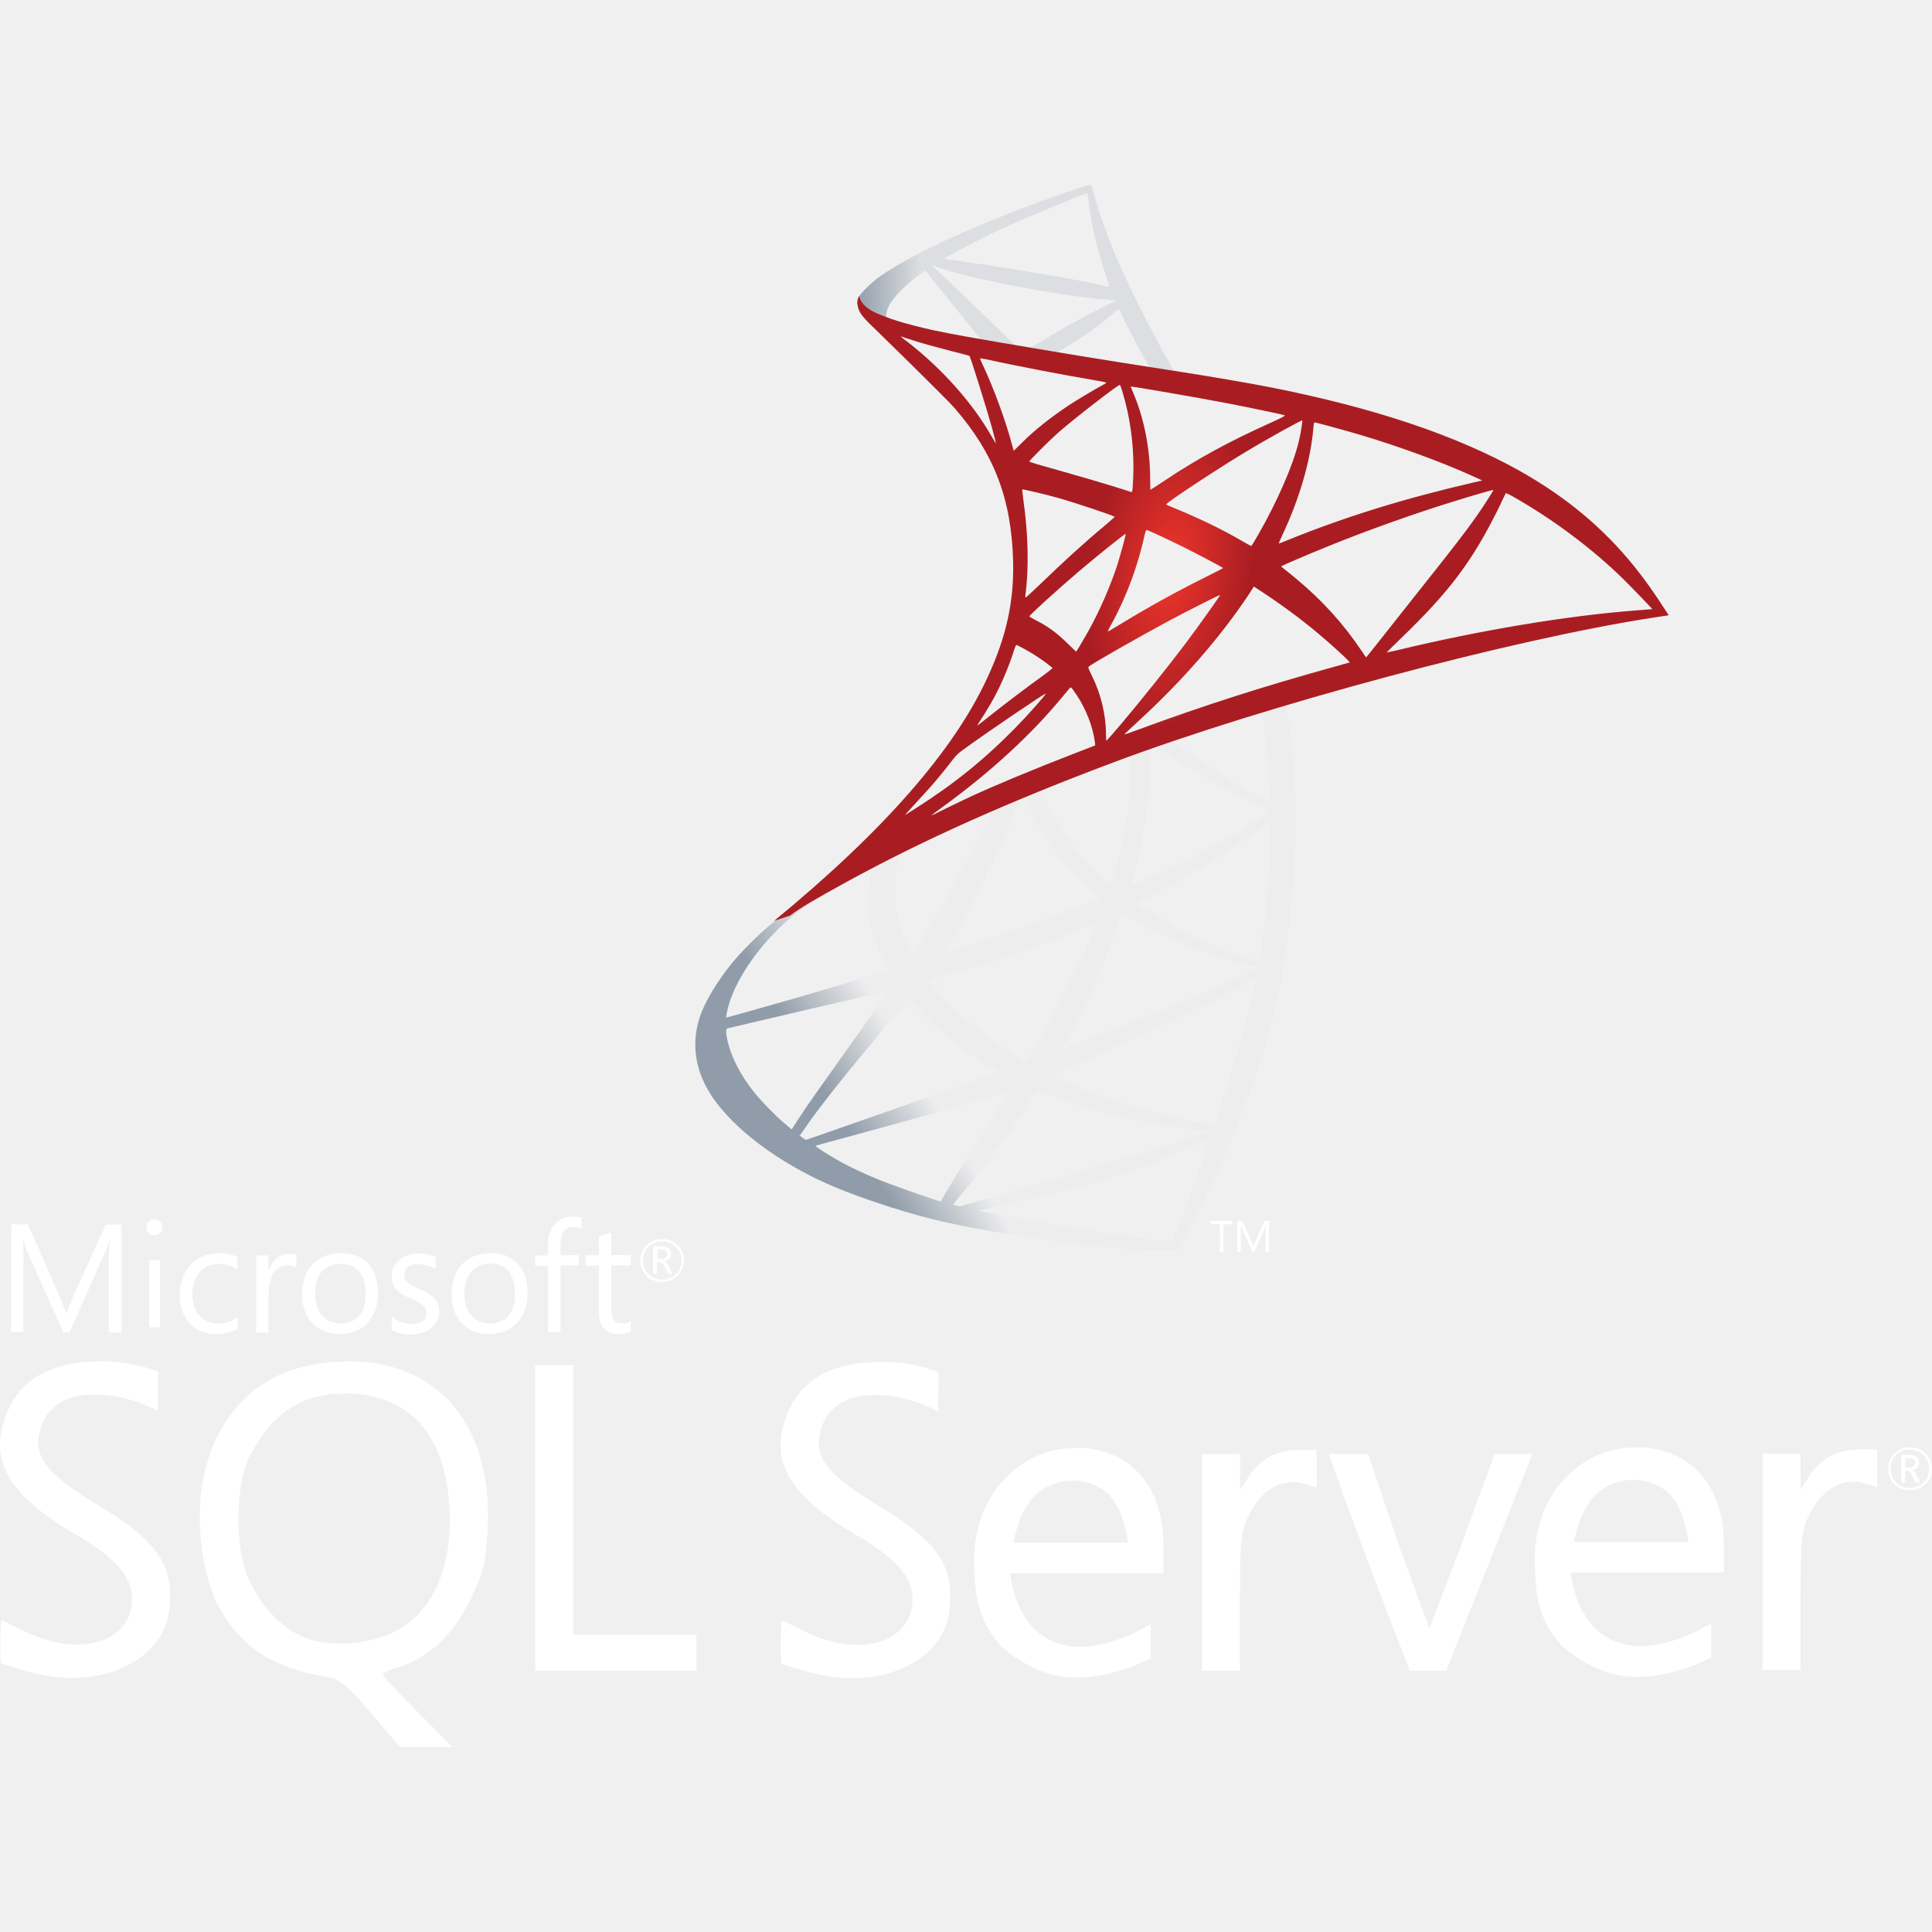
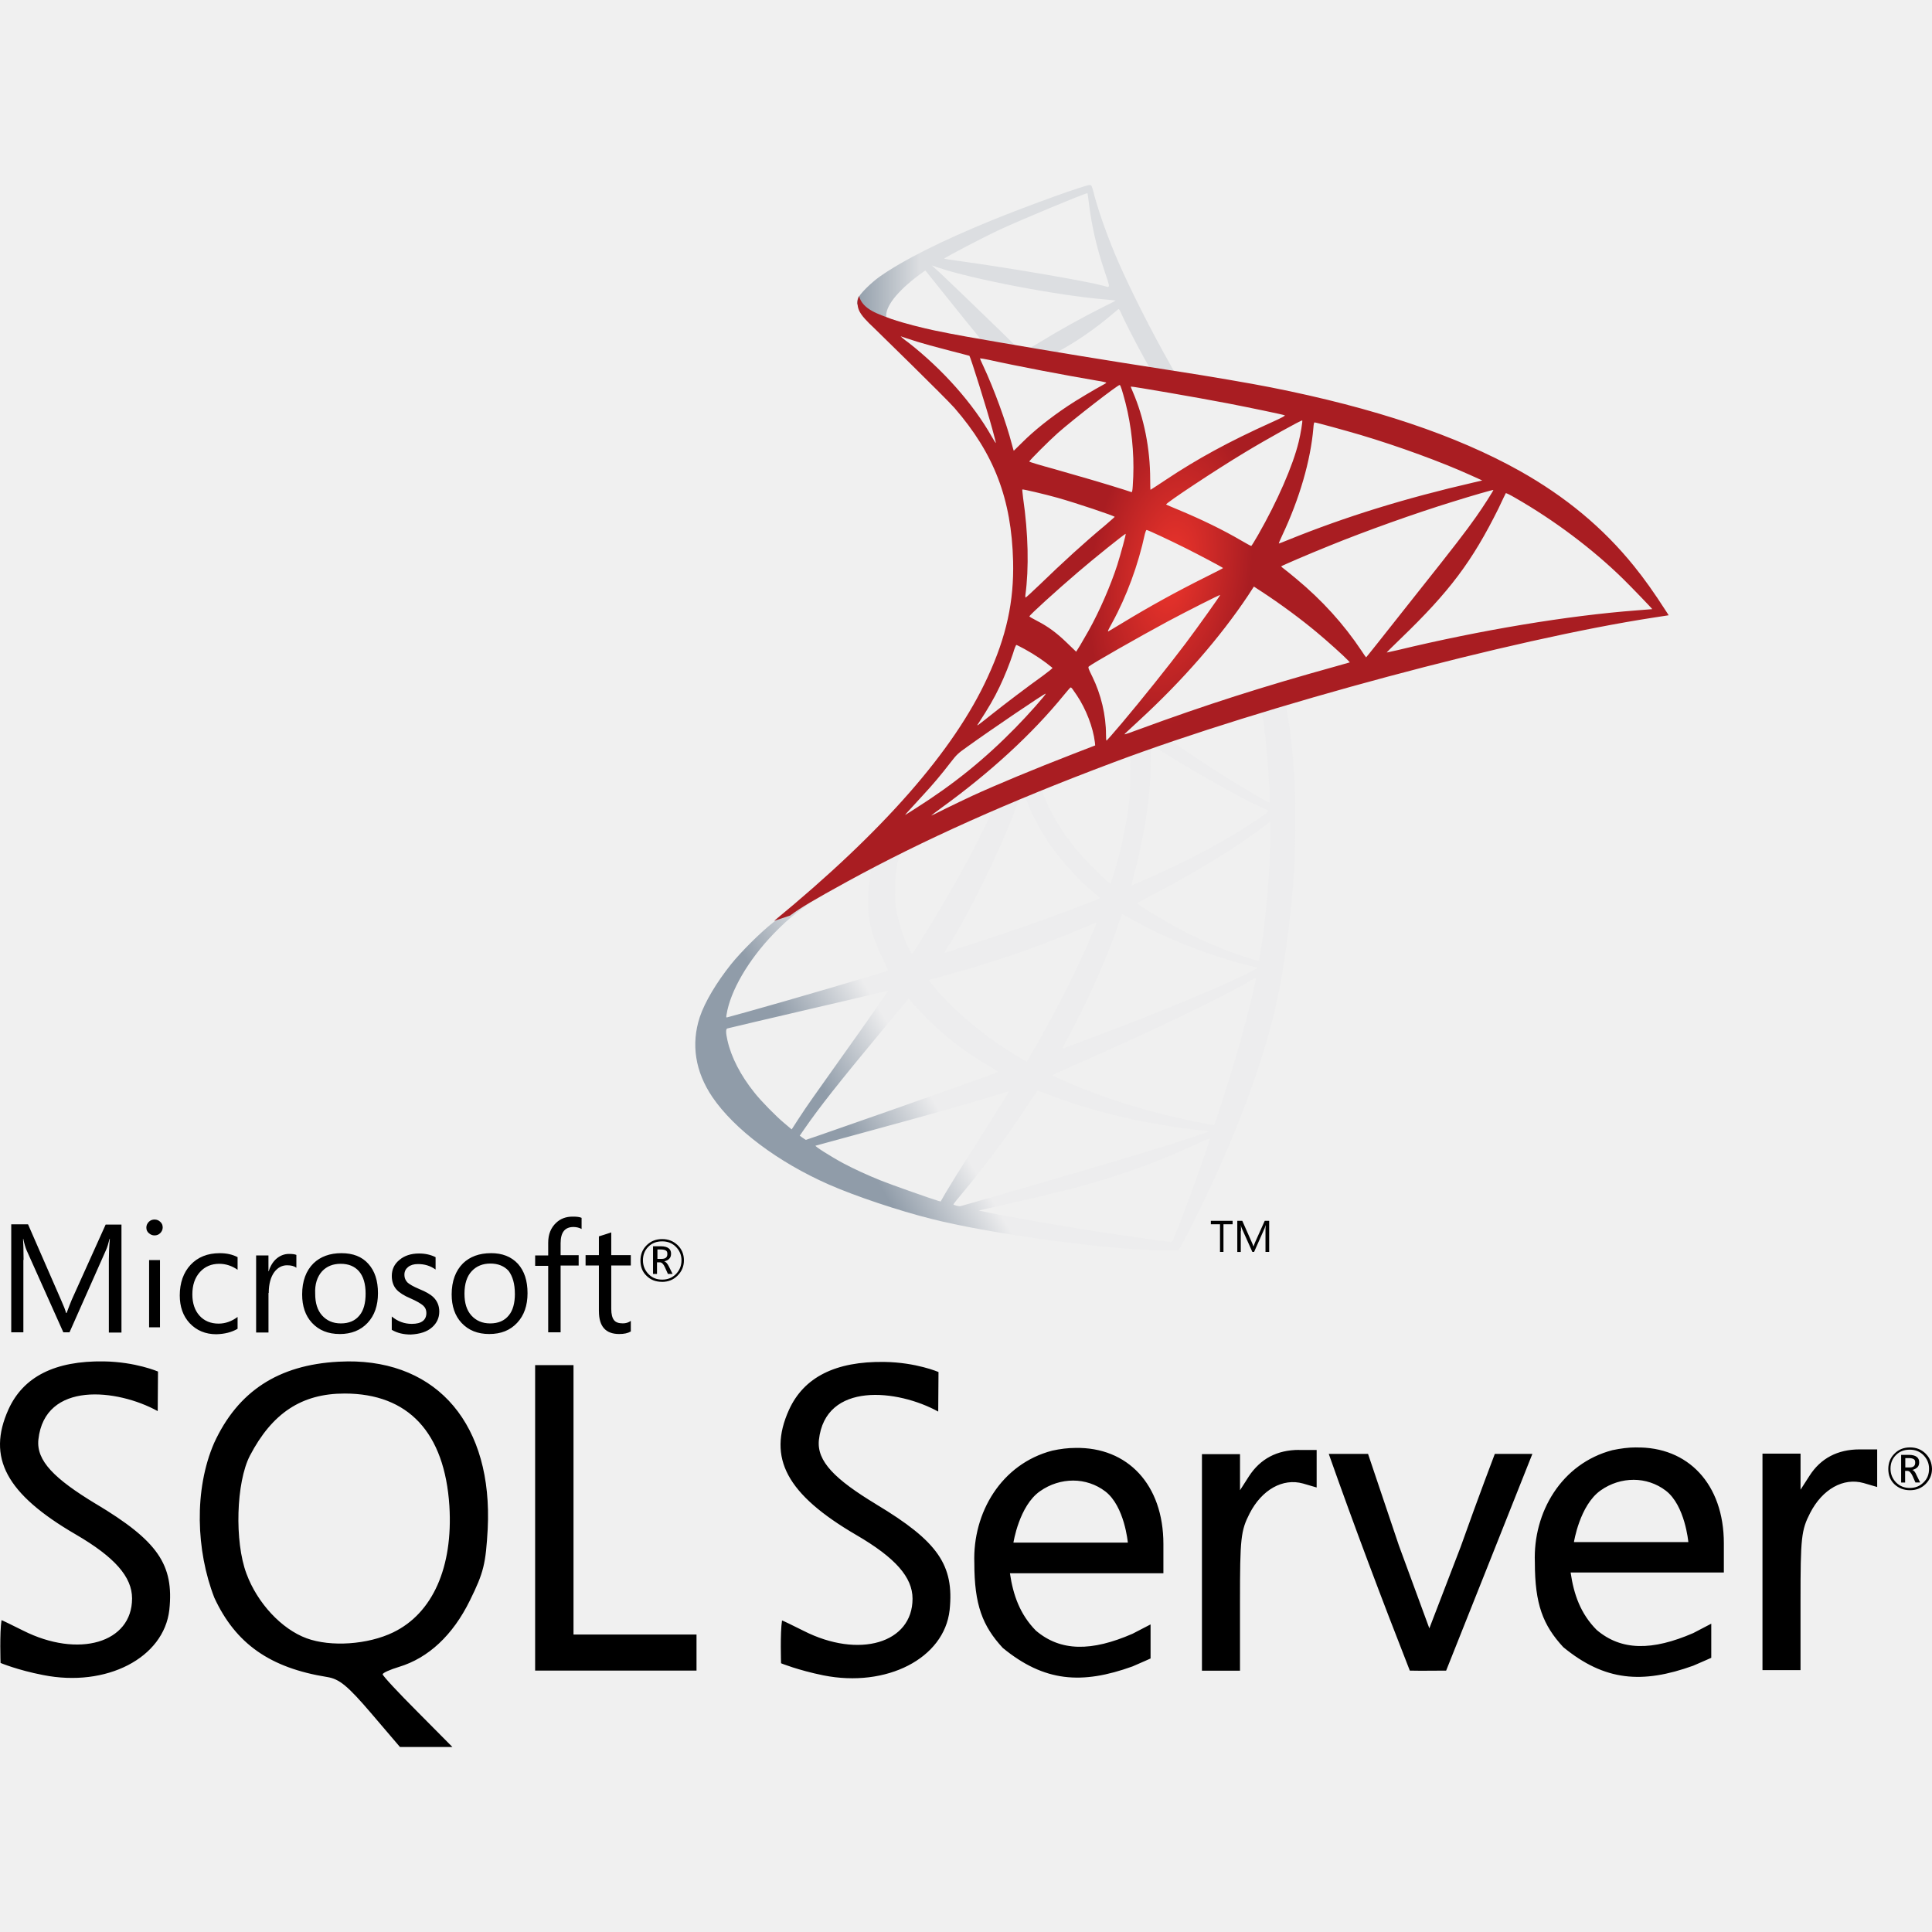
<svg xmlns="http://www.w3.org/2000/svg" width="800px" height="800px" viewBox="0 -141.54 1478.201 1478.201">
  <g transform="matrix(.569 0 0 .569 199.451 -82.735)">
    <linearGradient id="a" gradientUnits="userSpaceOnUse" x1="-2901.952" y1="923.573" x2="-2061.249" y2="1420.331" gradientTransform="matrix(.1234 0 0 -.1234 1158.33 1550.273)">
      <stop offset="0" stop-color="#909ca9" />
      <stop offset="1" stop-color="#ededee" />
    </linearGradient>
    <path fill="url(#a)" d="M1410.773 814.195l-286.9 93.683-249.599 110.161-69.829 18.435c-17.784 16.916-36.431 34.049-56.599 51.397-22.119 19.082-42.72 36.433-58.553 49.008-17.564 13.88-43.587 39.902-56.814 56.38-19.735 24.721-35.348 50.96-42.071 71.13-11.928 36.433-6.07 73.297 16.916 107.346 29.492 43.369 88.261 87.606 156.785 117.749 34.916 15.4 93.683 35.132 137.92 46.19 73.512 18.651 215.771 38.819 294.054 41.857 15.828.65 37.082.65 37.947 0 1.737-1.088 13.881-24.289 27.979-53.129 48.142-98.238 82.838-190.402 101.703-269.119 11.276-47.706 20.166-111.246 26.019-186.492 1.521-21.036 2.169-91.514.868-115.37-1.953-39.033-5.423-70.692-10.84-101.703-.868-4.555-1.088-8.676-.652-8.892.865-.65 3.467-1.517 38.815-11.712l-7.153-16.912v-.005h.004zm-65.49 38.386c2.602 0 9.539 66.573 11.273 108.646.436 8.89.216 14.745-.216 14.745-1.733 0-36.649-20.599-61.583-36.212-21.687-13.663-62.888-40.988-69.393-46.192-2.173-1.517-1.957-1.733 15.828-7.807 30.14-10.194 101.706-33.18 104.091-33.18zm-146.161 48.143c1.953 0 6.937 2.816 18.865 10.191 44.671 27.974 105.393 61.805 131.415 73.083 8.022 3.469 8.887 2.166-9.542 14.746-39.468 26.889-88.697 53.344-148.983 80.018-10.624 4.771-19.514 8.456-19.73 8.456-.432 0 .865-5.418 2.598-11.925 14.53-54.001 22.772-108.647 23.208-152.452.216-21.687.216-21.687 2.169-22.334-.436.217-.22.217 0 .217zm-30.142 11.492c1.297 1.299.432 49.877-1.304 63.104-3.903 31.662-9.975 61.153-19.947 94.335-2.386 8.018-4.558 14.745-4.987 15.177-.872 1.083-30.581-27.975-40.339-39.251-16.916-19.518-30.141-39.035-39.9-58.117-4.988-9.759-12.793-28.84-12.144-29.492 3.469-2.385 117.753-46.622 118.621-45.756zm-141.826 55.731c.216 0 .432 0 .652.216.432.434 1.953 3.905 3.254 7.807 6.937 18.867 22.548 46.624 35.997 64.407 14.746 19.518 34.048 40.334 50.091 53.996 5.207 4.337 9.975 8.456 10.624 9.108 1.304 1.302 1.737 1.083-33.612 14.53-40.981 15.613-85.656 31.226-136.835 47.706a6825.474 6825.474 0 0 0-36.643 11.928c-1.955.652-1.303-.434 4.335-9.323 25.371-39.686 63.97-117.536 85.657-172.618 3.687-9.542 7.373-19.082 8.025-21.251.868-3.038 1.95-4.121 4.768-5.64 1.518-.43 3.038-.866 3.687-.866zm-43.367 17.999c.649.436-10.411 23.637-21.254 44.889-21.036 40.985-44.022 81.323-74.815 130.331-5.204 8.456-10.19 16.265-10.842 17.132-1.083 1.519-1.519 1.083-4.988-5.638-7.373-14.53-13.447-33.181-16.699-50.313-3.254-16.916-2.602-46.406 1.086-64.621 2.816-13.444 2.602-13.227 9.107-16.481 27.757-14.095 117.537-56.166 118.405-55.299zm374.073 15.182v9.107c0 48.359-5.204 114.716-12.797 163.077-1.301 8.456-2.389 15.393-2.602 15.613 0 0-6.288-1.733-13.661-3.905-32.527-10.193-67.875-25.156-99.754-42.718-21.038-11.494-51.612-30.363-50.743-31.231.213-.215 9.323-4.986 19.947-10.625 42.509-22.118 83.274-45.972 118.622-69.609 13.229-8.892 33.176-23.202 37.518-27.107l3.47-2.602zm-537.802 64.185c.867 0 .65 1.735-.651 9.542-.868 5.64-1.951 16.049-2.382 23.202-1.739 31.662 3.469 55.084 19.082 87.177 4.337 8.892 7.809 16.265 7.589 16.48-1.519 1.303-145.074 43.375-190.183 55.734-13.444 3.685-25.152 6.939-26.024 7.153-1.515.436-1.733.22-1.083-3.47 4.987-31.875 29.276-73.512 63.104-108.644 22.554-23.419 40.554-37.08 71.347-54.648 22.119-12.575 56.165-31.439 58.767-32.309.002-.217.218-.217.434-.217zm338.295 60.503c.216-.216 5.42 2.605 11.708 6.29 46.408 26.891 111.03 51.83 166.108 64.623l4.991 1.086-6.941 3.899c-28.84 16.049-123.606 55.515-220.538 91.732-14.098 5.202-27.975 10.409-30.581 11.492-2.602 1.083-4.988 1.735-4.988 1.519 0-.22 3.906-7.809 8.89-17.132 27.107-50.744 54.433-112.547 68.311-155.485 1.739-4.12 2.82-7.805 3.04-8.024zm-34.48 11.278c.22.221-1.517 4.771-3.687 9.975-18.865 45.756-43.59 95.636-75.249 151.583-8.022 14.314-14.746 25.808-14.966 25.808-.213 0-6.721-3.906-14.527-8.676-45.976-28.192-86.743-62.888-113.414-96.501l-3.905-4.771 19.732-5.422c70.696-19.298 130.762-40.116 190.4-65.704 8.459-3.471 15.4-6.292 15.616-6.292zm214.253 74.815s.217.217 0 0c.216 4.988-10.844 49.661-19.953 81.969-7.589 27.107-14.098 48.361-26.022 85.874-5.204 16.485-9.755 30.143-9.975 30.143-.216 0-1.517-.216-2.818-.647-64.405-11.714-122.089-27.977-176.303-49.661-15.182-6.074-36.866-15.833-38.167-16.916-.432-.438 12.58-6.506 29.06-13.663 98.669-43.154 201.024-92.164 236.153-113.196 4.119-2.603 7.373-3.903 8.025-3.903zm-494.646 16.916c.434.432-27.107 40.118-65.709 94.114-13.444 18.867-29.057 40.985-34.911 49.225-5.856 8.241-14.746 21.253-19.734 29.06l-9.112 14.096-9.759-8.24c-11.494-9.544-31.442-29.927-40.333-41.204-18.651-23.201-31.226-47.706-36.214-70.04-2.386-10.411-2.386-15.618-.22-16.265 3.252-.867 61.153-14.53 115.37-27.11 30.143-6.937 65.054-15.177 77.632-18.213 12.579-3.041 22.774-5.423 22.99-5.423zm27.756 10.626l6.937 7.806c31.231 34.914 63.108 60.724 101.708 83.272 6.941 3.906 12.144 7.373 11.708 7.594-1.514 1.083-134.016 48.136-195.385 69.389-34.478 12.143-62.888 21.901-63.102 21.901-.216 0-2.169-1.299-4.341-2.818l-3.901-2.82 6.288-9.106c20.383-29.493 45.976-61.803 101.707-129.028l38.381-46.19zm173.053 123.822c.213-.215 9.755 3.252 21.464 7.594 28.195 10.624 50.527 17.345 80.456 24.936 36.866 9.326 90.211 18.434 121.657 21.035 4.771.432 7.373.868 6.505 1.519-1.521.868-33.395 11.494-56.816 18.867-37.302 11.708-151.149 45.32-243.962 71.995-17.132 4.987-31.879 9.108-32.746 9.323-2.166.436-9.325-1.519-9.325-2.386 0-.431 5.204-7.153 11.494-14.527 31.225-37.3 62.238-78.935 88.044-118.403 7.154-10.846 13.229-19.736 13.229-19.953zm-38.17 1.087c.216.216-15.179 24.936-42.066 67.439-11.496 17.999-24.291 38.383-28.846 45.54-4.337 6.939-10.842 17.784-14.527 23.854l-6.29 11.061-3.252-.868c-7.809-2.169-62.672-21.471-77.202-27.325-18-7.157-36.649-15.829-50.529-23.202-17.346-9.326-39.03-23.206-37.297-23.637.433-.216 30.143-8.243 65.922-17.999 94.984-25.809 147.678-40.77 182.161-51.612 6.29-1.952 11.71-3.471 11.926-3.251zm269.985 63.318h.216c.868 2.171-34.26 99.755-47.06 130.547-2.815 6.939-3.896 8.677-5.417 8.456-3.687-.213-54.646-7.37-85.66-11.925-53.994-8.24-144.641-24.073-167.409-29.275l-5.204-1.083 32.307-7.378c69.396-15.613 102.791-24.069 136.619-34.478 42.722-13.011 85.011-29.276 127.729-49.225 6.722-3.037 12.361-5.422 13.879-5.639z" />
    <linearGradient id="b" gradientUnits="userSpaceOnUse" x1="-2882.7" y1="10288.81" x2="-2206.249" y2="10288.81" gradientTransform="matrix(.1234 0 0 -.1234 1158.33 1550.273)">
      <stop offset="0" stop-color="#939fab" />
      <stop offset="1" stop-color="#dcdee1" />
    </linearGradient>
    <path fill="url(#b)" d="M1114.983 145.414c-4.771-.647-81.757 27.11-131.415 47.275-67.01 27.327-119.052 53.351-151.148 75.899-11.925 8.461-26.891 23.422-29.273 29.276-.867 2.169-1.303 4.771-1.303 7.373l29.06 27.541 69.175 22.119 164.594 29.493 188.228 32.312 1.953-16.264c-.649 0-1.085-.216-1.73-.216l-24.728-3.905-4.984-8.89c-25.59-45.107-53.781-101.056-70.261-138.789-12.793-29.276-24.938-63.102-31.662-87.391-3.687-14.746-4.119-15.613-6.501-15.829v-.005h-.005zm-3.474 11.063h.223c.213.214 1.081 6.29 1.95 13.442 3.683 30.364 10.411 59.635 21.035 91.297 8.022 23.855 8.022 22.555-1.301 19.734-22.119-6.07-121.221-23.202-193-33.177-11.494-1.519-21.253-3.036-21.253-3.252-.867-.867 51.827-28.41 75.031-39.25 29.709-13.665 111.246-47.711 117.315-48.794zm-209.047 97.15l8.461 2.816c45.97 15.616 161.551 37.736 225.31 42.94 7.154.651 13.229 1.303 13.442 1.303.216.216-5.852 3.469-13.661 7.154-30.79 15.397-64.621 34.264-88.042 48.794-6.937 4.335-13.229 7.807-14.094 7.807-.868 0-5.42-.868-10.191-1.519l-8.674-1.303-21.683-21.253c-38.167-37.08-68.094-65.704-79.588-76.549l-11.28-10.19zm-8.671 6.721l30.576 38.168c16.696 21.035 33.611 41.635 37.301 46.187 3.683 4.557 6.721 8.245 6.505 8.461-.868.65-44.236-7.809-67.226-13.011-23.637-5.423-33.395-8.025-47.924-12.577l-11.928-3.905v-3.038c.216-14.53 18.651-36.214 49.877-58.331l2.819-1.954zm259.791 52.046c.869 0 1.95 1.951 4.552 7.806 7.373 16.263 30.364 60.07 35.997 68.526 1.74 2.822 4.771 3.038-25.802-1.95-73.512-11.93-97.152-15.829-97.152-16.263 0-.216 2.169-1.735 4.988-3.254 22.771-12.575 45.756-28.624 66.142-45.756 4.988-4.121 9.542-8.024 10.407-8.676.216-.433.652-.649.868-.433z" />
    <radialGradient id="c" cx="-14217.448" cy="7277.705" r="898.12" gradientTransform="matrix(-.1185 -.0178 -.036 .237 -198.955 -1314.415)" gradientUnits="userSpaceOnUse">
      <stop offset="0" stop-color="#ee352c" />
      <stop offset="1" stop-color="#a91d22" />
    </radialGradient>
    <path fill="url(#c)" d="M804.66 294.828s-4.768 7.593-.215 18.87c2.822 6.937 11.061 15.393 20.384 24.069 0 0 96.5 94.114 108.211 107.561 53.344 61.585 76.549 122.305 78.718 206.012 1.301 53.78-8.894 101.054-34.264 155.919-45.106 98.453-140.307 207.098-287.117 327.67l21.472-7.157c13.878-10.411 32.745-21.467 76.982-45.756 102.137-55.952 217.071-107.346 358.028-160.258 202.971-76.335 536.715-165.681 726.676-194.736l19.737-3.038-3.038-4.771c-17.345-26.891-29.276-43.587-43.59-61.369-41.633-51.612-92.157-93.463-153.964-128.161-85.007-47.489-194.956-84.571-334.173-112.112-26.239-5.207-83.923-15.181-130.763-22.337-99.321-15.393-163.51-26.021-234.203-38.165-25.37-4.339-63.323-10.843-88.478-16.263-13.011-2.822-37.947-8.676-57.464-15.398-15.613-6.075-38.168-12.147-42.939-30.58zm55.952 54.216c.214-.214 3.683 1.083 8.24 2.602 8.24 2.816 18.865 6.07 31.446 9.542a1599.47 1599.47 0 0 0 28.624 7.589c13.011 3.251 23.852 6.288 24.068 6.288 1.521 1.519 23.424 71.558 30.797 98.449 2.815 10.195 4.988 18.867 4.771 18.867-.223.22-2.605-3.469-5.423-8.456-25.373-44.673-65.491-89.995-111.899-126.428-6.069-4.333-10.624-8.237-10.624-8.453zm106.692 29.492c1.085 0 5.856.651 11.708 1.951 36.866 8.24 103.008 20.818 145.293 27.975 7.157 1.083 12.797 2.387 12.797 2.818 0 .436-2.605 1.951-5.859 3.688-7.153 3.685-35.997 20.815-45.536 27.322-24.073 16.047-45.756 33.395-61.371 49.008-6.288 6.29-11.712 11.494-11.712 11.494s-1.297-3.685-2.386-8.242c-7.802-30.143-24.069-74.816-38.815-106.258-2.386-4.986-4.339-9.541-4.339-9.973 0 .433 0 .217.22.217zm187.795 35.781c1.301.432 3.47 7.806 7.806 24.069 8.025 31.446 11.712 66.576 10.411 99.321-.436 9.108-.868 17.564-1.304 18.651l-.649 2.166-11.276-3.685c-23.204-7.373-60.935-18.435-93.245-27.541-18.436-4.988-33.395-9.542-33.395-9.975 0-1.303 26.891-28.192 38.383-38.383 21.898-19.303 81.316-65.275 83.269-64.623zm14.963 2.166c.652-.647 89.779 14.746 130.331 22.554 30.145 5.854 73.948 14.963 76.549 16.049 1.301.432-3.254 3.034-17.784 9.539-57.248 25.808-99.754 49.008-142.036 77.202-11.06 7.373-20.386 13.444-20.602 13.444-.216 0-.433-6.287-.433-13.878 0-41.201-8.241-82.838-23.424-117.968-1.517-3.47-2.818-6.722-2.601-6.942zm230.516 45.542c.652.65-2.169 18.217-4.771 28.624-7.806 32.312-28.84 80.24-54.643 125.343-4.558 8.024-8.677 14.53-9.114 14.746-.429.216-6.285-3.038-13.009-6.941-25.154-14.746-53.778-28.624-85.007-41.637-8.671-3.685-16.263-6.723-16.48-7.153-1.521-1.303 68.308-47.493 105.174-69.612 29.276-17.781 76.982-44.239 77.85-43.37zm16.48 2.601c1.953 0 41.421 10.844 62.019 16.916 50.963 15.181 109.512 36.648 147.679 53.996l15.828 7.159-11.056 2.6c-93.245 21.467-173.049 46.192-250.034 77.418-6.289 2.602-11.928 4.771-12.357 4.771-.436 0 1.733-4.987 4.552-11.061 23.204-49.225 38.167-100.62 41.85-144.427.221-4.121.867-7.372 1.519-7.372zm-392.938 90.213c.649-.652 30.793 6.506 47.057 11.056 24.721 6.942 77.198 24.505 77.198 25.808 0 .216-5.853 5.204-12.79 11.278-28.408 23.637-55.734 48.572-88.481 80.234-9.759 9.328-17.997 16.917-18.429 16.917-.436 0-.649-1.304-.436-3.038 4.987-36.433 3.906-83.272-3.034-130.763-.653-6.074-1.302-11.276-1.085-11.492zm633.433.652c.429.431-13.881 22.984-22.988 35.777-13.009 18.649-32.098 43.375-75.252 97.588-22.765 28.622-48.358 60.936-56.812 71.778-8.678 10.842-15.831 19.948-16.051 19.948-.216 0-3.031-3.901-6.069-8.671-24.289-36.433-53.349-68.311-87.829-96.935-6.505-5.423-13.658-11.278-16.044-13.013-2.386-1.734-4.339-3.469-4.339-3.685 0-.649 36.862-16.483 64.841-27.757 49.01-19.952 115.794-43.805 165.892-59.203 26.24-8.239 54.215-16.263 54.651-15.827zm16.696 4.334c.865-.215 6.072 2.387 12.361 6.07 52.697 30.143 104.305 68.962 145.077 108.864 11.492 11.278 39.9 40.77 39.464 40.986 0 0-9.975.867-21.683 1.733-91.296 6.942-208.178 26.239-320.511 53.345-7.589 1.733-14.31 3.252-14.746 3.252-.429 0 8.025-8.456 18.653-18.647 65.922-63.538 96.067-103.656 131.628-175.22 4.986-10.623 9.325-19.731 9.757-20.383-.216 0-.216 0 0 0zm-482.936 49.446c3.038.647 31.229 13.88 52.48 24.503 19.517 9.755 48.794 25.372 50.311 26.671.216.216-10.195 5.638-22.984 11.928-40.772 20.384-75.684 39.682-112.118 61.802-10.408 6.29-19.082 11.497-19.298 11.497-.868 0-.652-.872 5.204-11.497 19.518-35.561 35.129-78.065 44.023-119.486.864-3.252 1.733-5.418 2.382-5.418zm-28.192 5.202c.652.652-6.721 27.323-11.273 41.853-8.894 27.541-23.856 62.02-38.383 88.043-3.474 6.069-8.677 14.961-11.496 19.948l-5.42 8.674-12.144-11.707c-14.094-13.663-25.59-22.12-40.333-29.712-5.859-3.033-10.411-5.638-10.411-6.069 0-1.735 37.082-35.347 65.49-59.635 20.383-17.566 63.321-52.045 63.97-51.395zm172.404 70.913l10.627 6.937c24.282 15.833 52.906 36.866 74.813 55.298 12.357 10.19 36.21 31.662 40.985 36.866l2.598 2.822-17.561 4.986c-99.321 27.538-176.087 52.043-265.649 85.007-9.975 3.685-18.433 6.721-19.085 6.721-1.297 0-2.385 1.083 19.954-19.519 57.251-52.691 107.992-110.812 145.726-167.411l7.592-11.707zm-45.324 11.276c.432.432-29.276 42.284-47.06 65.922-21.251 28.192-58.985 75.465-85.007 106.256-10.84 12.797-20.163 23.422-20.599 23.64-.652.216-.868-3.036-.868-8.024 0-26.242-6.721-54.216-18.433-78.068-4.988-9.975-5.856-12.361-4.768-13.444 4.119-3.688 67.223-39.686 107.123-61.153 26.89-14.312 68.956-35.563 69.612-35.129zm-274.107 67.225c.652 0 5.64 2.6 11.279 5.638 13.878 7.589 26.239 16.046 37.298 25.156.432.432-5.204 4.988-12.577 10.406-20.602 14.746-51.828 38.385-70.041 52.915-19.088 15.18-19.734 15.613-17.568 12.361 14.314-21.903 21.467-34.264 29.06-50.093 6.721-14.094 13.442-30.793 18.213-45.323 1.734-6.289 3.904-11.06 4.336-11.06zm73.083 57.248c1.081-.214 2.386 1.735 8.238 10.411 12.361 18.429 21.903 43.154 24.292 63.104l.429 4.339-29.705 11.494c-53.133 20.599-102.139 40.985-135.322 56.162-9.322 4.339-25.587 12.144-36.211 17.352-10.627 5.418-19.301 9.539-19.301 9.323s6.721-5.204 14.961-11.278c64.844-47.055 121.007-98.669 163.076-150.279 4.555-5.423 8.677-10.411 9.107-10.627l.436-.001zm-33.612 8.242c.868.867-23.853 28.84-40.768 45.971-41.853 42.723-83.273 76.12-134.669 108.649-6.505 4.119-12.359 7.804-13.011 8.24-1.519.867.432-1.303 22.986-25.808 14.314-15.397 25.155-28.408 37.516-44.453 8.24-10.624 9.759-12.143 21.688-20.604 31.878-22.987 105.39-72.864 106.258-71.995z" />
  </g>
-   <path fill="#FFFFFF" d="M265.747 900.102c-2.276 0-4.553.217-6.809.217-45.975 2.45-76.983 22.683-95.113 62.195-15.506 35.735-13.813 82.446.174 118.4 16.265 35.131 42.547 53.672 86.416 60.675 9.282 1.52 15.506 6.616 33.483 27.606l22.12 25.915h40.118l-26.676-26.892c-14.746-14.745-26.673-27.584-26.673-28.712 0-1.127 5.641-3.599 12.469-5.68 22.51-6.812 41.203-24.202 54.279-50.854 10.583-21.402 12.102-28.018 13.619-54.646 3.969-79.26-37.82-128.813-107.409-128.247l.002.023zm35.173 207.27c-19.517 9.453-47.857 11.34-66.356 4.553-19.127-7.025-37.646-26.889-45.975-49.377-9.259-24.591-7.937-69.956 2.646-90.386 17.023-32.528 39.534-47.49 72.43-47.49 48.792 0 76.549 29.884 80.171 86.048 2.863 46.885-12.838 82.058-42.895 96.632l-.021.02zm693.025-139.568c-16.828 0-29.709 6.811-38.385 20.231l-6.809 10.627v-27.628h-29.123v165.678h29.104v-52.956c0-48.424.604-54.084 7.371-67.335 9.326-18.172 25.371-27.234 40.879-22.897l10.408 3.036v-28.712h-13.445v-.044zm-171.098-1.519c-5.705 0-11.756.76-17.781 2.084-38.971 10.19-60.938 47.489-59.594 85.873 0 32.139 6.244 48.206 21.752 65.057 31.77 26.065 60.502 28.146 99.275 14.161 6.615-2.819 13.814-6.072 13.814-6.072v-26.065l-13.814 7.156c-31.379 13.661-55.016 13.661-73.949-2.43-12.076-12.296-17.391-27.042-19.84-43.868h117.426v-22.339c0-45.539-27.41-74.294-67.313-73.557h.024zm-47.492 72.647s4.338-28.407 20.428-39.554c7.744-5.466 16.633-8.11 25.328-8.11 8.719 0 17.414 2.818 24.592 8.306 14.748 11.341 17.219 39.143 17.219 39.143h-87.566v.215h-.001zm-702.111-29.881c-31.573-19.128-45.582-32.921-43.869-49.185 4.9-44.997 60.503-38.773 91.295-21.749l.219-30.272s-17.024-7.373-41.421-7.764c-37.429-.564-61.63 11.709-72.97 36.691-16.656 36.865-1.908 64.665 51.396 95.677 29.925 17.412 43.152 32.528 43.152 49.008 0 34.047-41.05 45.931-83.401 24.57-8.716-4.337-16.09-7.959-16.48-7.959-1.519 9.651-.736 32.745-.736 32.745s13.012 5.466 32.527 9.236c48.4 9.65 92.445-13.054 96.608-49.919 3.622-34.609-8.893-52.761-56.318-81.104l-.002.025zm1178.454-43.155c-5.682 0-11.711.78-18 2.103-38.924 10.192-60.85 47.492-59.354 85.876 0 32.095 6.225 48.011 21.729 64.838 31.771 26.089 60.504 28.191 99.473 14.184 6.592-2.818 13.77-6.026 13.77-6.026v-26.109l-13.791 7.197c-31.443 13.619-55.082 13.619-73.947-2.471-12.145-12.274-17.414-26.847-19.865-43.871h117.232v-22.336c0-45.321-27.412-74.099-67.313-73.339l.066-.046zm-47.492 72.646s4.381-28.365 20.449-39.729c7.721-5.485 16.611-8.132 25.307-8.132 8.674 0 17.414 2.819 24.594 8.327 14.746 11.342 17.219 39.338 17.219 39.338h-87.545l-.024.196zm-533.809-29.123c-31.573-19.083-45.54-32.92-43.848-49.185 4.9-45.02 60.504-38.773 91.296-21.749l.218-30.272s-17.024-7.374-41.421-7.722c-37.429-.563-61.63 11.711-72.991 36.692-16.633 36.864-1.692 64.666 51.437 95.677 29.884 17.393 43.111 32.312 43.111 48.792 0 34.047-41.029 46.126-83.381 24.569-8.674-4.337-16.046-7.916-16.48-7.916-1.519 9.649-.736 32.746-.736 32.746s12.858 5.27 32.31 9.237c48.445 9.672 92.51-13.012 96.653-49.877 3.6-34.437-8.891-52.587-56.167-80.952v-.04zm752.421-42.005c-16.828 0-29.859 6.829-38.383 20.254l-6.811 10.582v-27.583h-29.123V1136.3h29.102v-52.954c0-48.403.584-54.085 7.375-67.313 9.324-18.15 25.369-27.235 40.875-22.878l10.408 3.035v-28.775h-13.443zm-984.021 41.05V902.941h-29.361v233.728h123.478v-27.604h-94.116v-100.601zm679.015 32.896l-24.201 62.975-23.27-63.322-23.637-70.173h-30.055c19.475 55.212 40.658 111.376 62.02 165.829 9.26.216 18.541 0 27.799 0l32.682-82.058 33.287-83.75h-28.732s-12.688 33.266-25.914 70.521l.021-.022zM506.455 839.251c4.728 0 8.674-1.516 11.927-4.769 3.208-3.211 4.9-6.984 4.9-11.711 0-4.728-1.692-8.675-4.9-11.711-3.253-3.035-7.005-4.555-11.711-4.555-4.769 0-8.717 1.52-11.927 4.728-3.252 3.211-4.727 7.158-4.727 11.712 0 4.771 1.519 8.716 4.727 11.711 3.037 3.034 6.984 4.553 11.711 4.553v.042zm-10.408-26.889c2.818-2.818 6.245-4.121 10.625-4.121 4.121 0 7.548 1.303 10.411 4.121 2.819 2.819 4.337 6.245 4.337 10.409 0 4.163-1.518 7.764-4.337 10.582-2.862 2.817-6.29 4.163-10.411 4.163-4.185 0-7.59-1.301-10.408-4.163-2.819-2.818-4.337-6.419-4.337-10.582 0-4.164 1.301-7.589 4.12-10.409zm7.003 11.928h1.908c1.346 0 2.668 1.3 3.795 3.773l2.279 5.116h3.577l-2.818-5.683c-1.149-2.275-2.276-3.598-3.6-3.969 1.67-.39 2.992-.953 3.947-2.082.952-.974 1.3-2.298 1.3-3.795 0-1.734-.542-3.034-1.69-3.989-1.302-1.084-3.384-1.669-6.074-1.669h-6.026v21.187h3.035v-8.891l.367.002zm0-9.846h2.647c1.908 0 3.253.39 3.99.953.716.564.911 1.303.911 2.646 0 2.45-1.52 3.601-4.337 3.601h-3.252v-7.2h.041zm-485.018 7.958c0-7.373-.216-12.858-.39-16.09h.174c.758 3.814 1.691 6.657 2.45 8.543l28.19 62.975h4.728l28.19-63.538c.761-1.733 1.52-4.337 2.452-7.959h.216c-.563 6.29-.758 11.754-.758 16.112v55.581h9.648v-82.622h-12.1L54.919 852.87c-.955 2.276-2.278 5.683-3.969 10.193h-.392c-.563-2.234-1.886-5.639-3.772-9.803l-25.33-58.053H8.598v82.621h9.281v-55.385l.153-.041zm96.045.154h8.329v51.458h-8.329v-51.458zm4.164-18.868c1.736 0 3.21-.587 4.337-1.734 1.15-1.129 1.91-2.603 1.91-4.337 0-1.692-.565-3.211-1.887-4.337-1.171-1.15-2.668-1.737-4.381-1.737-1.69 0-3.208.587-4.338 1.737-1.146 1.126-1.907 2.645-1.907 4.337 0 1.887.586 3.208 1.907 4.337 1.304 1.147 2.647 1.734 4.338 1.734h.021zm63.54 71.455v-9.066c-4.555 3.405-9.456 5.098-14.53 5.098-6.07 0-10.995-2.081-14.595-6.07-3.577-3.947-5.485-9.436-5.485-16.266 0-7.156 1.908-12.84 5.854-17.177 3.795-4.163 8.719-6.245 14.748-6.245 4.922 0 9.647 1.52 14.009 4.557v-9.65c-3.968-2.082-8.5-3.037-13.619-3.037-9.456 0-16.827 3.037-22.335 8.894-5.466 5.854-8.285 13.813-8.285 23.42 0 8.543 2.45 15.722 7.548 21.209 5.312 5.637 12.102 8.5 20.428 8.5 6.438-.178 11.707-1.523 16.262-4.167zm23.831-27.433c0-6.788 1.518-12.273 4.337-16.049 2.647-3.403 5.855-5.116 9.65-5.116 3.21 0 5.486.585 7.155 1.908v-9.846c-1.3-.563-3.187-.758-5.637-.758-3.405 0-6.439 1.146-9.107 3.253-2.819 2.231-5.074 5.638-6.397 9.975h-.216v-12.08h-9.433v58.985h9.454V847.71h.194zm54.279 31.443c8.892 0 16.048-2.863 21.36-8.543 5.29-5.641 7.936-13.229 7.936-22.686 0-9.647-2.427-17.021-7.372-22.51-4.9-5.483-11.711-8.132-20.603-8.132s-16.048 2.647-21.36 7.764c-5.681 5.641-8.674 13.599-8.674 23.813 0 8.891 2.429 16.265 7.548 21.751 5.29 5.68 12.295 8.521 21.165 8.521v.022zm-13.445-48.055c3.6-3.795 8.329-5.683 14.182-5.683 6.074 0 10.627 1.888 14.01 5.683 3.404 3.969 5.097 9.63 5.097 17.197 0 7.198-1.519 12.859-4.729 16.654-3.208 3.969-7.936 6.071-14.183 6.071-6.071 0-10.777-2.104-14.377-6.071-3.577-3.99-5.291-9.456-5.291-16.654-.368-7.156 1.519-13.01 5.291-17.197zm84.141 42.916c3.599-3.208 5.509-7.155 5.509-12.102 0-4.337-1.52-7.936-4.338-10.777-2.3-2.275-5.854-4.337-10.994-6.419-4.556-1.906-7.374-3.6-8.893-4.923-1.517-1.517-2.45-3.402-2.45-6.071 0-2.45.955-4.337 2.821-5.855 1.908-1.516 4.337-2.253 7.59-2.253 5.096 0 9.454 1.343 13.443 4.185v-9.456c-3.816-1.906-7.958-2.817-12.686-2.817-6.071 0-11.189 1.671-14.964 4.899-3.969 3.212-5.854 7.375-5.854 12.274 0 4.337 1.3 7.938 3.771 10.582 2.082 2.256 5.641 4.556 10.583 6.614 4.729 2.083 7.938 3.968 9.65 5.485 1.691 1.52 2.45 3.405 2.45 5.641 0 5.506-3.772 8.349-11.146 8.349-5.682 0-10.776-1.866-15.333-5.638v10.189c4.121 2.475 9.066 3.601 14.53 3.601 7.005-.368 12.49-2.081 16.264-5.486l.047-.022zm45.019-56.73c-8.893 0-16.048 2.647-21.361 7.764-5.638 5.641-8.674 13.599-8.674 23.813 0 8.891 2.452 16.265 7.547 21.751 5.313 5.68 12.295 8.521 21.187 8.521 9.107 0 16.048-2.861 21.36-8.545 5.313-5.637 7.958-13.227 7.958-22.683 0-9.65-2.472-17.022-7.374-22.509-5.115-5.487-11.927-8.133-20.601-8.133l-.042.021zm18.345 31.012c0 7.198-1.518 12.859-4.727 16.654-3.21 3.969-7.938 6.071-14.184 6.071-6.074 0-10.778-2.104-14.379-6.071-3.577-3.99-5.29-9.456-5.29-16.654 0-7.59 1.888-13.444 5.683-17.393 3.576-3.773 8.306-5.682 14.182-5.682 5.854 0 10.561 1.907 13.964 5.682 3.037 4.163 4.729 9.824 4.729 17.393h.022zm25.547 29.513h9.433v-51.068h13.813v-7.938H428.93v-9.108c0-8.282 3.208-12.446 9.845-12.446 2.234 0 4.511.563 6.203 1.518v-8.521c-1.692-.759-3.969-.932-6.812-.932-5.095 0-9.258 1.519-12.664 4.727-3.969 3.773-6.071 8.674-6.071 15.312v9.672h-9.978v7.936h9.978v50.876l.067-.028zm38.75-16.091c0 11.538 5.098 17.414 15.506 17.414 3.774 0 6.614-.606 8.891-1.951v-8.11c-1.734 1.302-3.795 1.91-6.071 1.91-3.208 0-5.464-.762-6.788-2.475-1.345-1.689-2.103-4.554-2.103-8.501v-33.286h14.961v-7.938h-14.961v-17.39c-3.253 1.127-6.44 2.082-9.456 3.034v14.355h-10.192v7.938h10.192v34.979l.021.021zm1014.88 108.73c-3.209-3.034-7.004-4.553-11.709-4.553-4.77 0-8.719 1.519-11.928 4.771-3.209 3.188-4.729 7.155-4.729 11.711 0 4.728 1.52 8.675 4.705 11.709 3.211 3.036 7.156 4.556 11.928 4.556 4.705 0 8.674-1.52 11.928-4.729 3.188-3.253 4.879-7.004 4.879-11.709-.174-4.771-1.887-8.719-5.096-11.754l.022-.002zm-1.517 22.338c-2.82 2.818-6.246 4.119-10.41 4.119-4.119 0-7.545-1.301-10.408-4.119-2.818-2.863-4.338-6.441-4.338-10.627 0-4.121 1.301-7.545 4.164-10.408 2.818-2.817 6.225-4.121 10.582-4.121 4.121 0 7.549 1.304 10.41 4.121 2.818 2.863 4.336 6.287 4.336 10.408 0 4.382-1.301 7.764-4.336 10.627zm-8.502-9.651c1.691-.39 3.037-1.149 3.969-2.081.955-.977 1.303-2.301 1.303-3.815 0-1.692-.543-3.037-1.691-3.969-1.301-1.085-3.404-1.671-6.07-1.671h-6.029v21.164h3.037v-8.891h1.885c1.303 0 2.604 1.3 3.773 3.773l2.254 5.096h3.602l-2.818-5.683c-.977-2.472-2.105-3.601-3.252-3.97l.037.047zm-2.082-1.907h-3.252v-7.155h2.668c1.887 0 3.209.345 3.969.932.758.563.932 1.301.932 2.646 0 2.45-1.518 3.579-4.336 3.579l.019-.002zM933.443 816.353h2.646v-21.187h7.002v-2.646h-16.652v2.646h7.006v21.187h-.002zm16.047-15.917c0-2.062 0-3.753-.152-4.705.174 1.126.564 1.887.738 2.45l8.133 18.172h1.301l8.152-18.347c.219-.563.393-1.301.76-2.275-.174 1.887-.174 3.401-.174 4.553v16.048h2.82V792.52h-3.406l-7.371 16.438c-.174.587-.762 1.734-1.129 3.037h-.217c-.152-.761-.541-1.519-1.084-2.818l-7.373-16.655h-3.816v23.854h2.666v-15.917l.152-.023z" />
+   <path fill="#000000" d="M265.747 900.102c-2.276 0-4.553.217-6.809.217-45.975 2.45-76.983 22.683-95.113 62.195-15.506 35.735-13.813 82.446.174 118.4 16.265 35.131 42.547 53.672 86.416 60.675 9.282 1.52 15.506 6.616 33.483 27.606l22.12 25.915h40.118l-26.676-26.892c-14.746-14.745-26.673-27.584-26.673-28.712 0-1.127 5.641-3.599 12.469-5.68 22.51-6.812 41.203-24.202 54.279-50.854 10.583-21.402 12.102-28.018 13.619-54.646 3.969-79.26-37.82-128.813-107.409-128.247l.002.023zm35.173 207.27c-19.517 9.453-47.857 11.34-66.356 4.553-19.127-7.025-37.646-26.889-45.975-49.377-9.259-24.591-7.937-69.956 2.646-90.386 17.023-32.528 39.534-47.49 72.43-47.49 48.792 0 76.549 29.884 80.171 86.048 2.863 46.885-12.838 82.058-42.895 96.632l-.021.02zm693.025-139.568c-16.828 0-29.709 6.811-38.385 20.231l-6.809 10.627v-27.628h-29.123v165.678h29.104v-52.956c0-48.424.604-54.084 7.371-67.335 9.326-18.172 25.371-27.234 40.879-22.897l10.408 3.036v-28.712h-13.445v-.044zm-171.098-1.519c-5.705 0-11.756.76-17.781 2.084-38.971 10.19-60.938 47.489-59.594 85.873 0 32.139 6.244 48.206 21.752 65.057 31.77 26.065 60.502 28.146 99.275 14.161 6.615-2.819 13.814-6.072 13.814-6.072v-26.065l-13.814 7.156c-31.379 13.661-55.016 13.661-73.949-2.43-12.076-12.296-17.391-27.042-19.84-43.868h117.426v-22.339c0-45.539-27.41-74.294-67.313-73.557h.024zm-47.492 72.647s4.338-28.407 20.428-39.554c7.744-5.466 16.633-8.11 25.328-8.11 8.719 0 17.414 2.818 24.592 8.306 14.748 11.341 17.219 39.143 17.219 39.143h-87.566v.215h-.001zm-702.111-29.881c-31.573-19.128-45.582-32.921-43.869-49.185 4.9-44.997 60.503-38.773 91.295-21.749l.219-30.272s-17.024-7.373-41.421-7.764c-37.429-.564-61.63 11.709-72.97 36.691-16.656 36.865-1.908 64.665 51.396 95.677 29.925 17.412 43.152 32.528 43.152 49.008 0 34.047-41.05 45.931-83.401 24.57-8.716-4.337-16.09-7.959-16.48-7.959-1.519 9.651-.736 32.745-.736 32.745s13.012 5.466 32.527 9.236c48.4 9.65 92.445-13.054 96.608-49.919 3.622-34.609-8.893-52.761-56.318-81.104l-.002.025zm1178.454-43.155c-5.682 0-11.711.78-18 2.103-38.924 10.192-60.85 47.492-59.354 85.876 0 32.095 6.225 48.011 21.729 64.838 31.771 26.089 60.504 28.191 99.473 14.184 6.592-2.818 13.77-6.026 13.77-6.026v-26.109l-13.791 7.197c-31.443 13.619-55.082 13.619-73.947-2.471-12.145-12.274-17.414-26.847-19.865-43.871h117.232v-22.336c0-45.321-27.412-74.099-67.313-73.339l.066-.046zm-47.492 72.646s4.381-28.365 20.449-39.729c7.721-5.485 16.611-8.132 25.307-8.132 8.674 0 17.414 2.819 24.594 8.327 14.746 11.342 17.219 39.338 17.219 39.338h-87.545l-.024.196zm-533.809-29.123c-31.573-19.083-45.54-32.92-43.848-49.185 4.9-45.02 60.504-38.773 91.296-21.749l.218-30.272s-17.024-7.374-41.421-7.722c-37.429-.563-61.63 11.711-72.991 36.692-16.633 36.864-1.692 64.666 51.437 95.677 29.884 17.393 43.111 32.312 43.111 48.792 0 34.047-41.029 46.126-83.381 24.569-8.674-4.337-16.046-7.916-16.48-7.916-1.519 9.649-.736 32.746-.736 32.746s12.858 5.27 32.31 9.237c48.445 9.672 92.51-13.012 96.653-49.877 3.6-34.437-8.891-52.587-56.167-80.952v-.04zm752.421-42.005c-16.828 0-29.859 6.829-38.383 20.254l-6.811 10.582v-27.583h-29.123V1136.3h29.102v-52.954c0-48.403.584-54.085 7.375-67.313 9.324-18.15 25.369-27.235 40.875-22.878l10.408 3.035v-28.775h-13.443zm-984.021 41.05V902.941h-29.361v233.728h123.478v-27.604h-94.116v-100.601zm679.015 32.896l-24.201 62.975-23.27-63.322-23.637-70.173h-30.055c19.475 55.212 40.658 111.376 62.02 165.829 9.26.216 18.541 0 27.799 0l32.682-82.058 33.287-83.75h-28.732s-12.688 33.266-25.914 70.521l.021-.022zM506.455 839.251c4.728 0 8.674-1.516 11.927-4.769 3.208-3.211 4.9-6.984 4.9-11.711 0-4.728-1.692-8.675-4.9-11.711-3.253-3.035-7.005-4.555-11.711-4.555-4.769 0-8.717 1.52-11.927 4.728-3.252 3.211-4.727 7.158-4.727 11.712 0 4.771 1.519 8.716 4.727 11.711 3.037 3.034 6.984 4.553 11.711 4.553v.042zm-10.408-26.889c2.818-2.818 6.245-4.121 10.625-4.121 4.121 0 7.548 1.303 10.411 4.121 2.819 2.819 4.337 6.245 4.337 10.409 0 4.163-1.518 7.764-4.337 10.582-2.862 2.817-6.29 4.163-10.411 4.163-4.185 0-7.59-1.301-10.408-4.163-2.819-2.818-4.337-6.419-4.337-10.582 0-4.164 1.301-7.589 4.12-10.409zm7.003 11.928h1.908c1.346 0 2.668 1.3 3.795 3.773l2.279 5.116h3.577l-2.818-5.683c-1.149-2.275-2.276-3.598-3.6-3.969 1.67-.39 2.992-.953 3.947-2.082.952-.974 1.3-2.298 1.3-3.795 0-1.734-.542-3.034-1.69-3.989-1.302-1.084-3.384-1.669-6.074-1.669h-6.026v21.187h3.035v-8.891l.367.002zm0-9.846h2.647c1.908 0 3.253.39 3.99.953.716.564.911 1.303.911 2.646 0 2.45-1.52 3.601-4.337 3.601h-3.252v-7.2h.041zm-485.018 7.958c0-7.373-.216-12.858-.39-16.09h.174c.758 3.814 1.691 6.657 2.45 8.543l28.19 62.975h4.728l28.19-63.538c.761-1.733 1.52-4.337 2.452-7.959h.216c-.563 6.29-.758 11.754-.758 16.112v55.581h9.648v-82.622h-12.1L54.919 852.87c-.955 2.276-2.278 5.683-3.969 10.193h-.392c-.563-2.234-1.886-5.639-3.772-9.803l-25.33-58.053H8.598v82.621h9.281v-55.385l.153-.041zm96.045.154h8.329v51.458h-8.329v-51.458zm4.164-18.868c1.736 0 3.21-.587 4.337-1.734 1.15-1.129 1.91-2.603 1.91-4.337 0-1.692-.565-3.211-1.887-4.337-1.171-1.15-2.668-1.737-4.381-1.737-1.69 0-3.208.587-4.338 1.737-1.146 1.126-1.907 2.645-1.907 4.337 0 1.887.586 3.208 1.907 4.337 1.304 1.147 2.647 1.734 4.338 1.734h.021zm63.54 71.455v-9.066c-4.555 3.405-9.456 5.098-14.53 5.098-6.07 0-10.995-2.081-14.595-6.07-3.577-3.947-5.485-9.436-5.485-16.266 0-7.156 1.908-12.84 5.854-17.177 3.795-4.163 8.719-6.245 14.748-6.245 4.922 0 9.647 1.52 14.009 4.557v-9.65c-3.968-2.082-8.5-3.037-13.619-3.037-9.456 0-16.827 3.037-22.335 8.894-5.466 5.854-8.285 13.813-8.285 23.42 0 8.543 2.45 15.722 7.548 21.209 5.312 5.637 12.102 8.5 20.428 8.5 6.438-.178 11.707-1.523 16.262-4.167zm23.831-27.433c0-6.788 1.518-12.273 4.337-16.049 2.647-3.403 5.855-5.116 9.65-5.116 3.21 0 5.486.585 7.155 1.908v-9.846c-1.3-.563-3.187-.758-5.637-.758-3.405 0-6.439 1.146-9.107 3.253-2.819 2.231-5.074 5.638-6.397 9.975h-.216v-12.08h-9.433v58.985h9.454V847.71h.194zm54.279 31.443c8.892 0 16.048-2.863 21.36-8.543 5.29-5.641 7.936-13.229 7.936-22.686 0-9.647-2.427-17.021-7.372-22.51-4.9-5.483-11.711-8.132-20.603-8.132s-16.048 2.647-21.36 7.764c-5.681 5.641-8.674 13.599-8.674 23.813 0 8.891 2.429 16.265 7.548 21.751 5.29 5.68 12.295 8.521 21.165 8.521v.022zm-13.445-48.055c3.6-3.795 8.329-5.683 14.182-5.683 6.074 0 10.627 1.888 14.01 5.683 3.404 3.969 5.097 9.63 5.097 17.197 0 7.198-1.519 12.859-4.729 16.654-3.208 3.969-7.936 6.071-14.183 6.071-6.071 0-10.777-2.104-14.377-6.071-3.577-3.99-5.291-9.456-5.291-16.654-.368-7.156 1.519-13.01 5.291-17.197zm84.141 42.916c3.599-3.208 5.509-7.155 5.509-12.102 0-4.337-1.52-7.936-4.338-10.777-2.3-2.275-5.854-4.337-10.994-6.419-4.556-1.906-7.374-3.6-8.893-4.923-1.517-1.517-2.45-3.402-2.45-6.071 0-2.45.955-4.337 2.821-5.855 1.908-1.516 4.337-2.253 7.59-2.253 5.096 0 9.454 1.343 13.443 4.185v-9.456c-3.816-1.906-7.958-2.817-12.686-2.817-6.071 0-11.189 1.671-14.964 4.899-3.969 3.212-5.854 7.375-5.854 12.274 0 4.337 1.3 7.938 3.771 10.582 2.082 2.256 5.641 4.556 10.583 6.614 4.729 2.083 7.938 3.968 9.65 5.485 1.691 1.52 2.45 3.405 2.45 5.641 0 5.506-3.772 8.349-11.146 8.349-5.682 0-10.776-1.866-15.333-5.638v10.189c4.121 2.475 9.066 3.601 14.53 3.601 7.005-.368 12.49-2.081 16.264-5.486l.047-.022zm45.019-56.73c-8.893 0-16.048 2.647-21.361 7.764-5.638 5.641-8.674 13.599-8.674 23.813 0 8.891 2.452 16.265 7.547 21.751 5.313 5.68 12.295 8.521 21.187 8.521 9.107 0 16.048-2.861 21.36-8.545 5.313-5.637 7.958-13.227 7.958-22.683 0-9.65-2.472-17.022-7.374-22.509-5.115-5.487-11.927-8.133-20.601-8.133l-.042.021zm18.345 31.012c0 7.198-1.518 12.859-4.727 16.654-3.21 3.969-7.938 6.071-14.184 6.071-6.074 0-10.778-2.104-14.379-6.071-3.577-3.99-5.29-9.456-5.29-16.654 0-7.59 1.888-13.444 5.683-17.393 3.576-3.773 8.306-5.682 14.182-5.682 5.854 0 10.561 1.907 13.964 5.682 3.037 4.163 4.729 9.824 4.729 17.393h.022zm25.547 29.513h9.433v-51.068h13.813v-7.938H428.93v-9.108c0-8.282 3.208-12.446 9.845-12.446 2.234 0 4.511.563 6.203 1.518v-8.521c-1.692-.759-3.969-.932-6.812-.932-5.095 0-9.258 1.519-12.664 4.727-3.969 3.773-6.071 8.674-6.071 15.312v9.672h-9.978v7.936h9.978v50.876l.067-.028zm38.75-16.091c0 11.538 5.098 17.414 15.506 17.414 3.774 0 6.614-.606 8.891-1.951v-8.11c-1.734 1.302-3.795 1.91-6.071 1.91-3.208 0-5.464-.762-6.788-2.475-1.345-1.689-2.103-4.554-2.103-8.501v-33.286h14.961v-7.938h-14.961v-17.39c-3.253 1.127-6.44 2.082-9.456 3.034v14.355h-10.192v7.938h10.192v34.979l.021.021zm1014.88 108.73c-3.209-3.034-7.004-4.553-11.709-4.553-4.77 0-8.719 1.519-11.928 4.771-3.209 3.188-4.729 7.155-4.729 11.711 0 4.728 1.52 8.675 4.705 11.709 3.211 3.036 7.156 4.556 11.928 4.556 4.705 0 8.674-1.52 11.928-4.729 3.188-3.253 4.879-7.004 4.879-11.709-.174-4.771-1.887-8.719-5.096-11.754l.022-.002zm-1.517 22.338c-2.82 2.818-6.246 4.119-10.41 4.119-4.119 0-7.545-1.301-10.408-4.119-2.818-2.863-4.338-6.441-4.338-10.627 0-4.121 1.301-7.545 4.164-10.408 2.818-2.817 6.225-4.121 10.582-4.121 4.121 0 7.549 1.304 10.41 4.121 2.818 2.863 4.336 6.287 4.336 10.408 0 4.382-1.301 7.764-4.336 10.627zm-8.502-9.651c1.691-.39 3.037-1.149 3.969-2.081.955-.977 1.303-2.301 1.303-3.815 0-1.692-.543-3.037-1.691-3.969-1.301-1.085-3.404-1.671-6.07-1.671h-6.029v21.164h3.037v-8.891h1.885c1.303 0 2.604 1.3 3.773 3.773l2.254 5.096h3.602l-2.818-5.683c-.977-2.472-2.105-3.601-3.252-3.97l.037.047zm-2.082-1.907h-3.252v-7.155h2.668c1.887 0 3.209.345 3.969.932.758.563.932 1.301.932 2.646 0 2.45-1.518 3.579-4.336 3.579l.019-.002zM933.443 816.353h2.646v-21.187h7.002v-2.646h-16.652v2.646h7.006v21.187h-.002zm16.047-15.917c0-2.062 0-3.753-.152-4.705.174 1.126.564 1.887.738 2.45l8.133 18.172h1.301l8.152-18.347c.219-.563.393-1.301.76-2.275-.174 1.887-.174 3.401-.174 4.553v16.048h2.82V792.52h-3.406l-7.371 16.438c-.174.587-.762 1.734-1.129 3.037h-.217c-.152-.761-.541-1.519-1.084-2.818l-7.373-16.655h-3.816v23.854h2.666v-15.917l.152-.023z" />
</svg>
